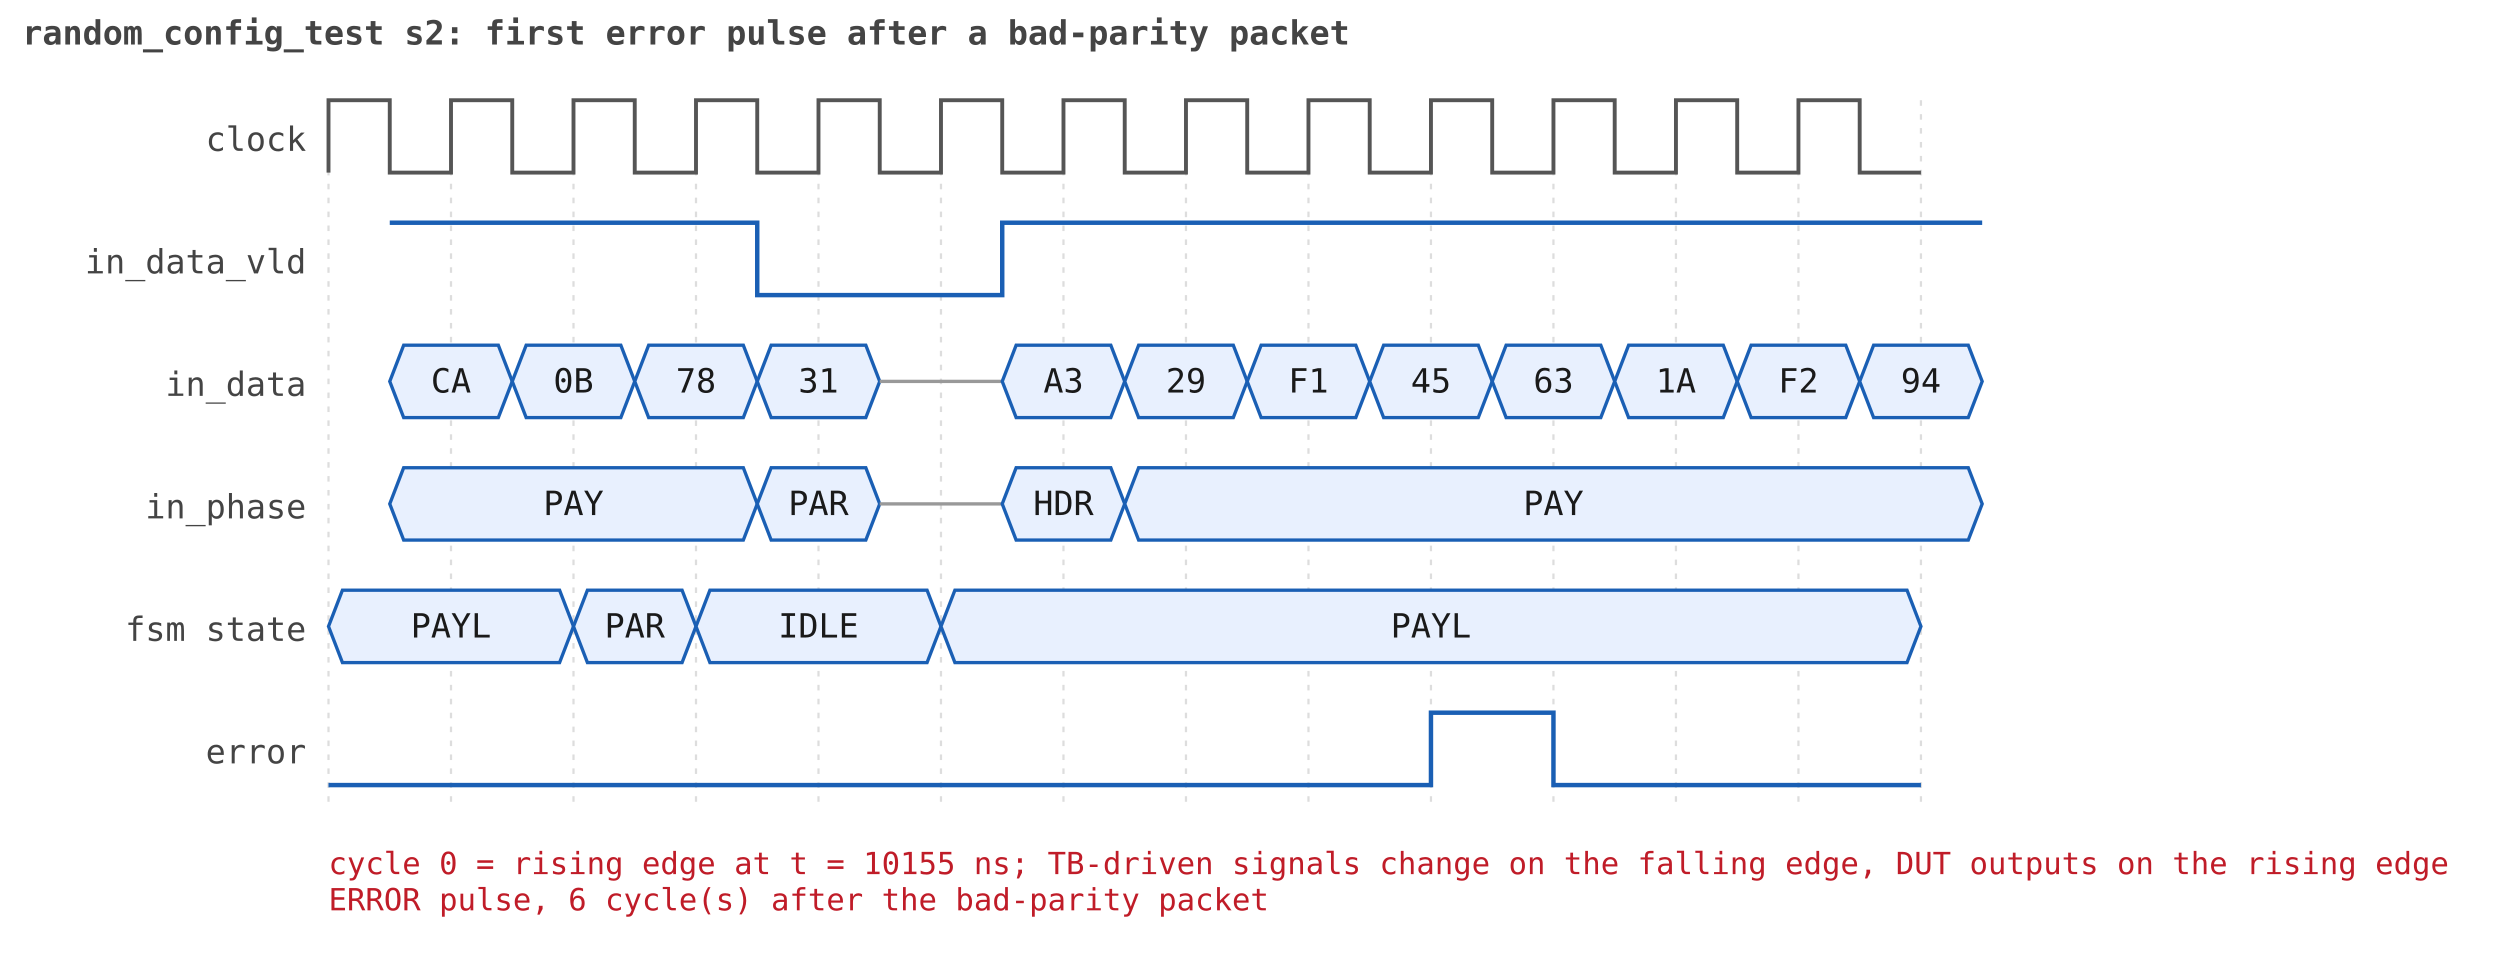
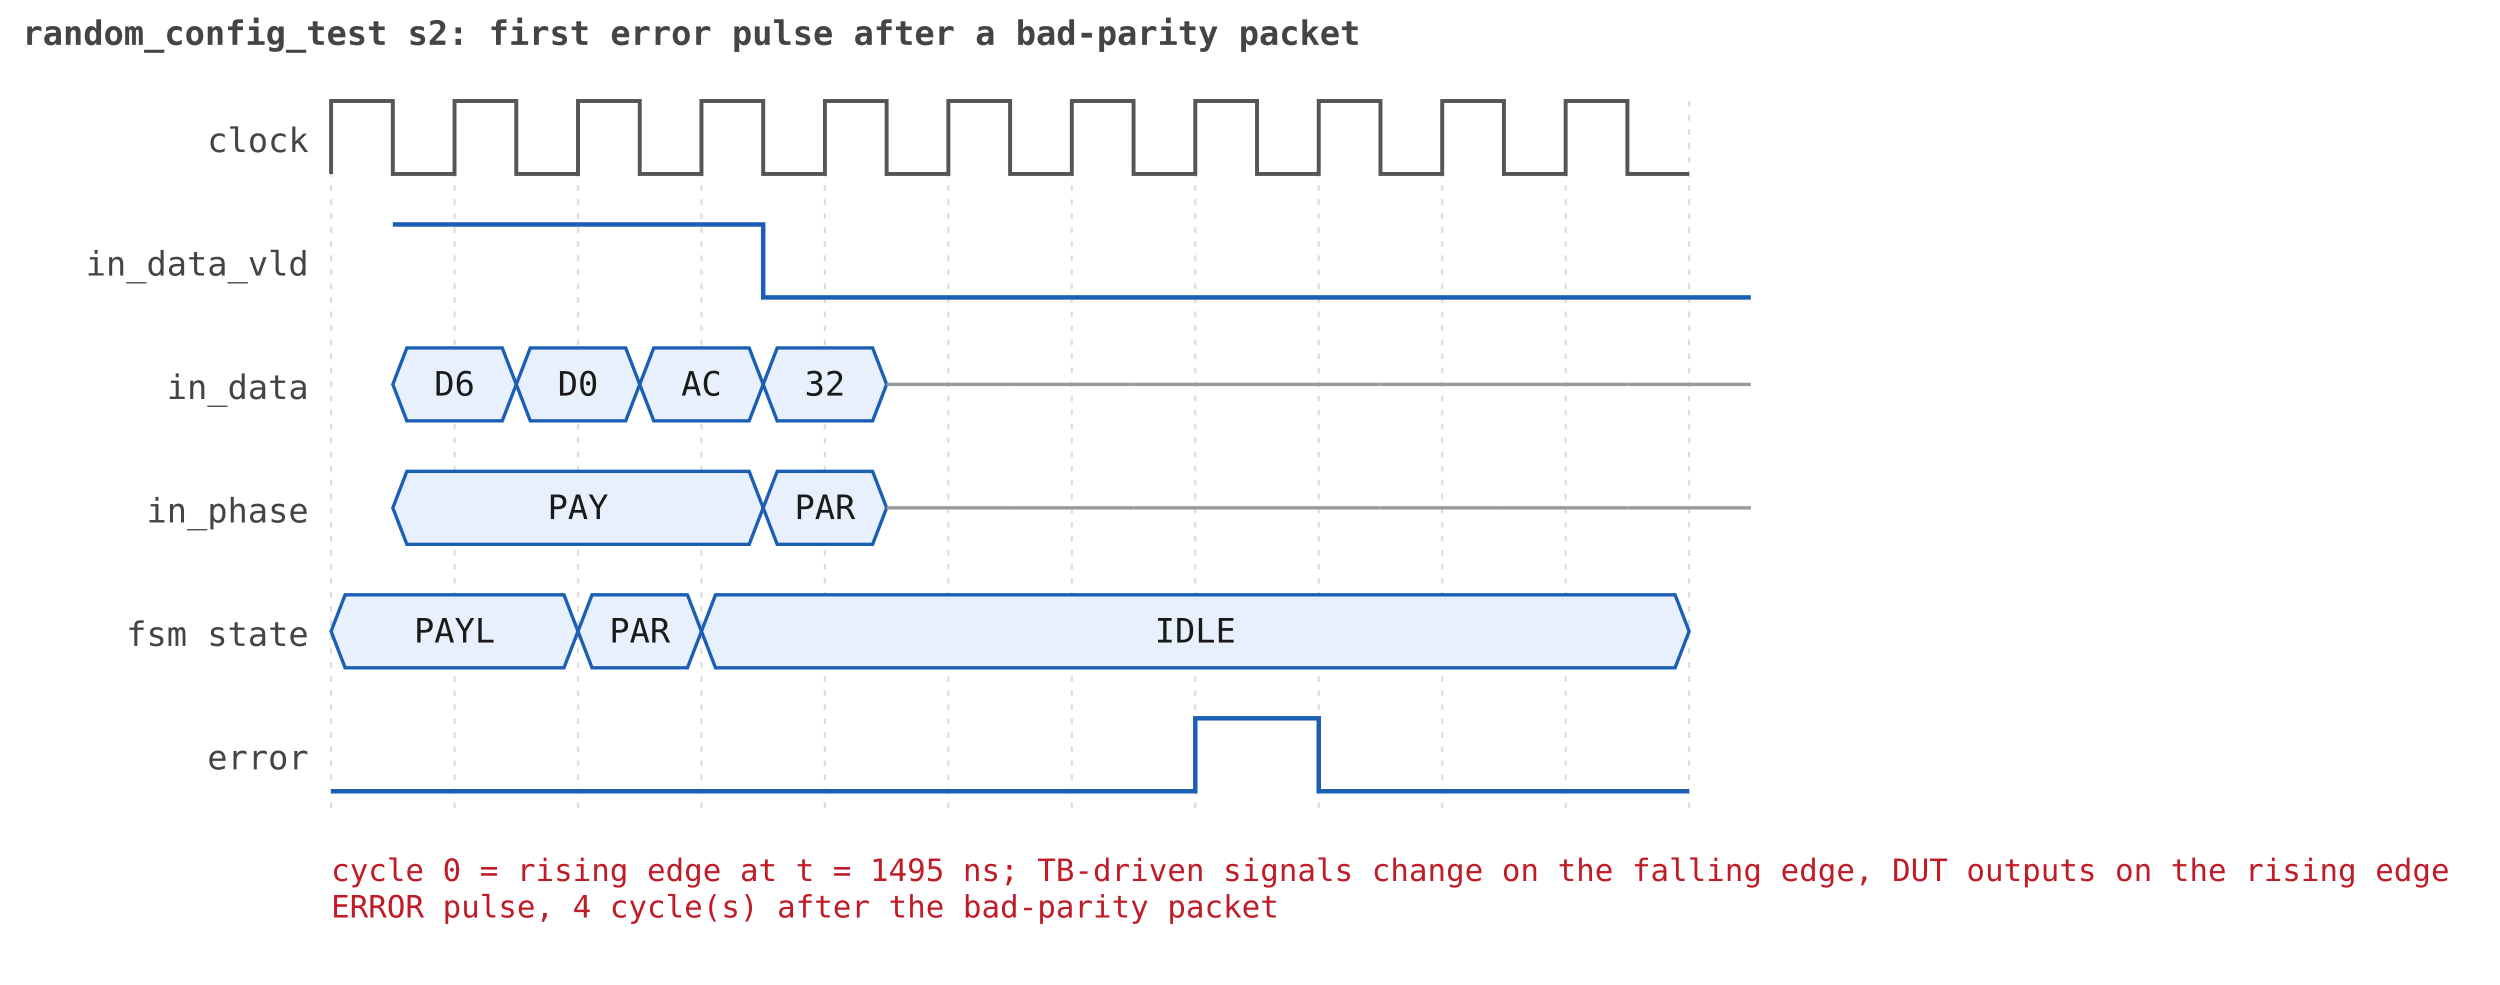
- <svg xmlns="http://www.w3.org/2000/svg" width="898" height="351" viewBox="0 0 898 351" font-family="monospace" font-size="12">
+ <svg xmlns="http://www.w3.org/2000/svg" width="891" height="351" viewBox="0 0 891 351" font-family="monospace" font-size="12">
  <style>.lbl{fill:#444}.sig{fill:none;stroke:#1a5fb4;stroke-width:1.6}.clk{fill:none;stroke:#555;stroke-width:1.4}.bus{fill:#e8f0fe;stroke:#1a5fb4;stroke-width:1.2}.idle{stroke:#999;stroke-width:1.2;stroke-dasharray:0}.z{stroke:#999;stroke-dasharray:3 3}.txt{fill:#1a1a1a;text-anchor:middle}.grid{stroke:#ddd;stroke-width:0.8;stroke-dasharray:2 3}.note{fill:#c01c28;font-size:11px}@media (prefers-color-scheme: dark){.lbl{fill:#ccc}.clk{stroke:#aaa}.txt{fill:#eee}.bus{fill:#1e2a44}.grid{stroke:#444}}</style>
  <text class="lbl" x="8" y="16" font-weight="bold">random_config_test s2: first error pulse after a bad-parity packet</text>
  <line class="grid" x1="118" y1="36" x2="118" y2="290" />
  <line class="grid" x1="162" y1="36" x2="162" y2="290" />
  <line class="grid" x1="206" y1="36" x2="206" y2="290" />
  <line class="grid" x1="250" y1="36" x2="250" y2="290" />
  <line class="grid" x1="294" y1="36" x2="294" y2="290" />
  <line class="grid" x1="338" y1="36" x2="338" y2="290" />
  <line class="grid" x1="382" y1="36" x2="382" y2="290" />
  <line class="grid" x1="426" y1="36" x2="426" y2="290" />
  <line class="grid" x1="470" y1="36" x2="470" y2="290" />
  <line class="grid" x1="514" y1="36" x2="514" y2="290" />
  <line class="grid" x1="558" y1="36" x2="558" y2="290" />
  <line class="grid" x1="602" y1="36" x2="602" y2="290" />
-   <line class="grid" x1="646" y1="36" x2="646" y2="290" />
-   <line class="grid" x1="690" y1="36" x2="690" y2="290" />
  <text class="lbl" x="110" y="54.2" text-anchor="end">clock</text>
-   <path class="clk" d="M118,62 L118,36 L140.0,36 L140.0,62 L162,62 L162,62 L162,36 L184.0,36 L184.0,62 L206,62 L206,62 L206,36 L228.0,36 L228.0,62 L250,62 L250,62 L250,36 L272.0,36 L272.0,62 L294,62 L294,62 L294,36 L316.0,36 L316.0,62 L338,62 L338,62 L338,36 L360.0,36 L360.0,62 L382,62 L382,62 L382,36 L404.0,36 L404.0,62 L426,62 L426,62 L426,36 L448.0,36 L448.0,62 L470,62 L470,62 L470,36 L492.0,36 L492.0,62 L514,62 L514,62 L514,36 L536.0,36 L536.0,62 L558,62 L558,62 L558,36 L580.0,36 L580.0,62 L602,62 L602,62 L602,36 L624.0,36 L624.0,62 L646,62 L646,62 L646,36 L668.0,36 L668.0,62 L690,62" />
+   <path class="clk" d="M118,62 L118,36 L140.0,36 L140.0,62 L162,62 L162,62 L162,36 L184.0,36 L184.0,62 L206,62 L206,62 L206,36 L228.0,36 L228.0,62 L250,62 L250,62 L250,36 L272.0,36 L272.0,62 L294,62 L294,62 L294,36 L316.0,36 L316.0,62 L338,62 L338,62 L338,36 L360.0,36 L360.0,62 L382,62 L382,62 L382,36 L404.0,36 L404.0,62 L426,62 L426,62 L426,36 L448.0,36 L448.0,62 L470,62 L470,62 L470,36 L492.0,36 L492.0,62 L514,62 L514,62 L514,36 L536.0,36 L536.0,62 L558,62 L558,62 L558,36 L580.0,36 L580.0,62 L602,62" />
  <text class="lbl" x="110" y="98.2" text-anchor="end">in_data_vld</text>
-   <path class="sig" d="M140.0,80 L184.0,80 L184.0,80 L228.0,80 L228.0,80 L272.0,80 L272.0,80 L272.0,106 L316.0,106 L316.0,106 L360.0,106 L360.0,106 L360.0,80 L404.0,80 L404.0,80 L448.0,80 L448.0,80 L492.0,80 L492.0,80 L536.0,80 L536.0,80 L580.0,80 L580.0,80 L624.0,80 L624.0,80 L668.0,80 L668.0,80 L712.0,80" />
+   <path class="sig" d="M140.0,80 L184.0,80 L184.0,80 L228.0,80 L228.0,80 L272.0,80 L272.0,80 L272.0,106 L316.0,106 L316.0,106 L360.0,106 L360.0,106 L404.0,106 L404.0,106 L448.0,106 L448.0,106 L492.0,106 L492.0,106 L536.0,106 L536.0,106 L580.0,106 L580.0,106 L624.0,106" />
  <text class="lbl" x="110" y="142.2" text-anchor="end">in_data</text>
  <path class="bus" d="M140.0,137.0 L145.0,124 L179.0,124 L184.0,137.0 L179.0,150 L145.0,150 Z" />
-   <text class="txt" x="162.0" y="141.0">CA</text>
+   <text class="txt" x="162.0" y="141.0">D6</text>
  <path class="bus" d="M184.0,137.0 L189.0,124 L223.0,124 L228.0,137.0 L223.0,150 L189.0,150 Z" />
-   <text class="txt" x="206.0" y="141.0">0B</text>
+   <text class="txt" x="206.0" y="141.0">D0</text>
  <path class="bus" d="M228.0,137.0 L233.0,124 L267.0,124 L272.0,137.0 L267.0,150 L233.0,150 Z" />
-   <text class="txt" x="250.0" y="141.0">78</text>
+   <text class="txt" x="250.0" y="141.0">AC</text>
  <path class="bus" d="M272.0,137.0 L277.0,124 L311.0,124 L316.0,137.0 L311.0,150 L277.0,150 Z" />
-   <text class="txt" x="294.0" y="141.0">31</text>
+   <text class="txt" x="294.0" y="141.0">32</text>
  <line class="idle" x1="316.0" y1="137.0" x2="360.0" y2="137.0" />
-   <path class="bus" d="M360.0,137.0 L365.0,124 L399.0,124 L404.0,137.0 L399.0,150 L365.0,150 Z" />
-   <text class="txt" x="382.0" y="141.0">A3</text>
-   <path class="bus" d="M404.0,137.0 L409.0,124 L443.0,124 L448.0,137.0 L443.0,150 L409.0,150 Z" />
-   <text class="txt" x="426.0" y="141.0">29</text>
-   <path class="bus" d="M448.0,137.0 L453.0,124 L487.0,124 L492.0,137.0 L487.0,150 L453.0,150 Z" />
-   <text class="txt" x="470.0" y="141.0">F1</text>
-   <path class="bus" d="M492.0,137.0 L497.0,124 L531.0,124 L536.0,137.0 L531.0,150 L497.0,150 Z" />
-   <text class="txt" x="514.0" y="141.0">45</text>
-   <path class="bus" d="M536.0,137.0 L541.0,124 L575.0,124 L580.0,137.0 L575.0,150 L541.0,150 Z" />
-   <text class="txt" x="558.0" y="141.0">63</text>
-   <path class="bus" d="M580.0,137.0 L585.0,124 L619.0,124 L624.0,137.0 L619.0,150 L585.0,150 Z" />
-   <text class="txt" x="602.0" y="141.0">1A</text>
-   <path class="bus" d="M624.0,137.0 L629.0,124 L663.0,124 L668.0,137.0 L663.0,150 L629.0,150 Z" />
-   <text class="txt" x="646.0" y="141.0">F2</text>
-   <path class="bus" d="M668.0,137.0 L673.0,124 L707.0,124 L712.0,137.0 L707.0,150 L673.0,150 Z" />
-   <text class="txt" x="690.0" y="141.0">94</text>
+   <line class="idle" x1="360.0" y1="137.0" x2="404.0" y2="137.0" />
+   <line class="idle" x1="404.0" y1="137.0" x2="448.0" y2="137.0" />
+   <line class="idle" x1="448.0" y1="137.0" x2="492.0" y2="137.0" />
+   <line class="idle" x1="492.0" y1="137.0" x2="536.0" y2="137.0" />
+   <line class="idle" x1="536.0" y1="137.0" x2="580.0" y2="137.0" />
+   <line class="idle" x1="580.0" y1="137.0" x2="624.0" y2="137.0" />
  <text class="lbl" x="110" y="186.2" text-anchor="end">in_phase</text>
  <path class="bus" d="M140.0,181.0 L145.0,168 L267.0,168 L272.0,181.0 L267.0,194 L145.0,194 Z" />
  <text class="txt" x="206.0" y="185.0">PAY</text>
  <path class="bus" d="M272.0,181.0 L277.0,168 L311.0,168 L316.0,181.0 L311.0,194 L277.0,194 Z" />
  <text class="txt" x="294.0" y="185.0">PAR</text>
  <line class="idle" x1="316.0" y1="181.0" x2="360.0" y2="181.0" />
-   <path class="bus" d="M360.0,181.0 L365.0,168 L399.0,168 L404.0,181.0 L399.0,194 L365.0,194 Z" />
-   <text class="txt" x="382.0" y="185.0">HDR</text>
-   <path class="bus" d="M404.0,181.0 L409.0,168 L707.0,168 L712.0,181.0 L707.0,194 L409.0,194 Z" />
-   <text class="txt" x="558.0" y="185.0">PAY</text>
+   <line class="idle" x1="360.0" y1="181.0" x2="404.0" y2="181.0" />
+   <line class="idle" x1="404.0" y1="181.0" x2="448.0" y2="181.0" />
+   <line class="idle" x1="448.0" y1="181.0" x2="492.0" y2="181.0" />
+   <line class="idle" x1="492.0" y1="181.0" x2="536.0" y2="181.0" />
+   <line class="idle" x1="536.0" y1="181.0" x2="580.0" y2="181.0" />
+   <line class="idle" x1="580.0" y1="181.0" x2="624.0" y2="181.0" />
  <text class="lbl" x="110" y="230.2" text-anchor="end">fsm state</text>
  <path class="bus" d="M118,225.0 L123,212 L201,212 L206,225.0 L201,238 L123,238 Z" />
  <text class="txt" x="162.0" y="229.0">PAYL</text>
  <path class="bus" d="M206,225.0 L211,212 L245,212 L250,225.0 L245,238 L211,238 Z" />
  <text class="txt" x="228.0" y="229.0">PAR</text>
-   <path class="bus" d="M250,225.0 L255,212 L333,212 L338,225.0 L333,238 L255,238 Z" />
-   <text class="txt" x="294.0" y="229.0">IDLE</text>
-   <path class="bus" d="M338,225.0 L343,212 L685,212 L690,225.0 L685,238 L343,238 Z" />
-   <text class="txt" x="514.0" y="229.0">PAYL</text>
+   <path class="bus" d="M250,225.0 L255,212 L597,212 L602,225.0 L597,238 L255,238 Z" />
+   <text class="txt" x="426.0" y="229.0">IDLE</text>
  <text class="lbl" x="110" y="274.2" text-anchor="end">error</text>
-   <path class="sig" d="M118,282 L162,282 L162,282 L206,282 L206,282 L250,282 L250,282 L294,282 L294,282 L338,282 L338,282 L382,282 L382,282 L426,282 L426,282 L470,282 L470,282 L514,282 L514,282 L514,256 L558,256 L558,256 L558,282 L602,282 L602,282 L646,282 L646,282 L690,282" />
-   <text class="note" x="118" y="314">cycle 0 = rising edge at t = 10155 ns; TB-driven signals change on the falling edge, DUT outputs on the rising edge</text>
-   <text class="note" x="118" y="327">ERROR pulse, 6 cycle(s) after the bad-parity packet</text>
+   <path class="sig" d="M118,282 L162,282 L162,282 L206,282 L206,282 L250,282 L250,282 L294,282 L294,282 L338,282 L338,282 L382,282 L382,282 L426,282 L426,282 L426,256 L470,256 L470,256 L470,282 L514,282 L514,282 L558,282 L558,282 L602,282" />
+   <text class="note" x="118" y="314">cycle 0 = rising edge at t = 1495 ns; TB-driven signals change on the falling edge, DUT outputs on the rising edge</text>
+   <text class="note" x="118" y="327">ERROR pulse, 4 cycle(s) after the bad-parity packet</text>
</svg>
